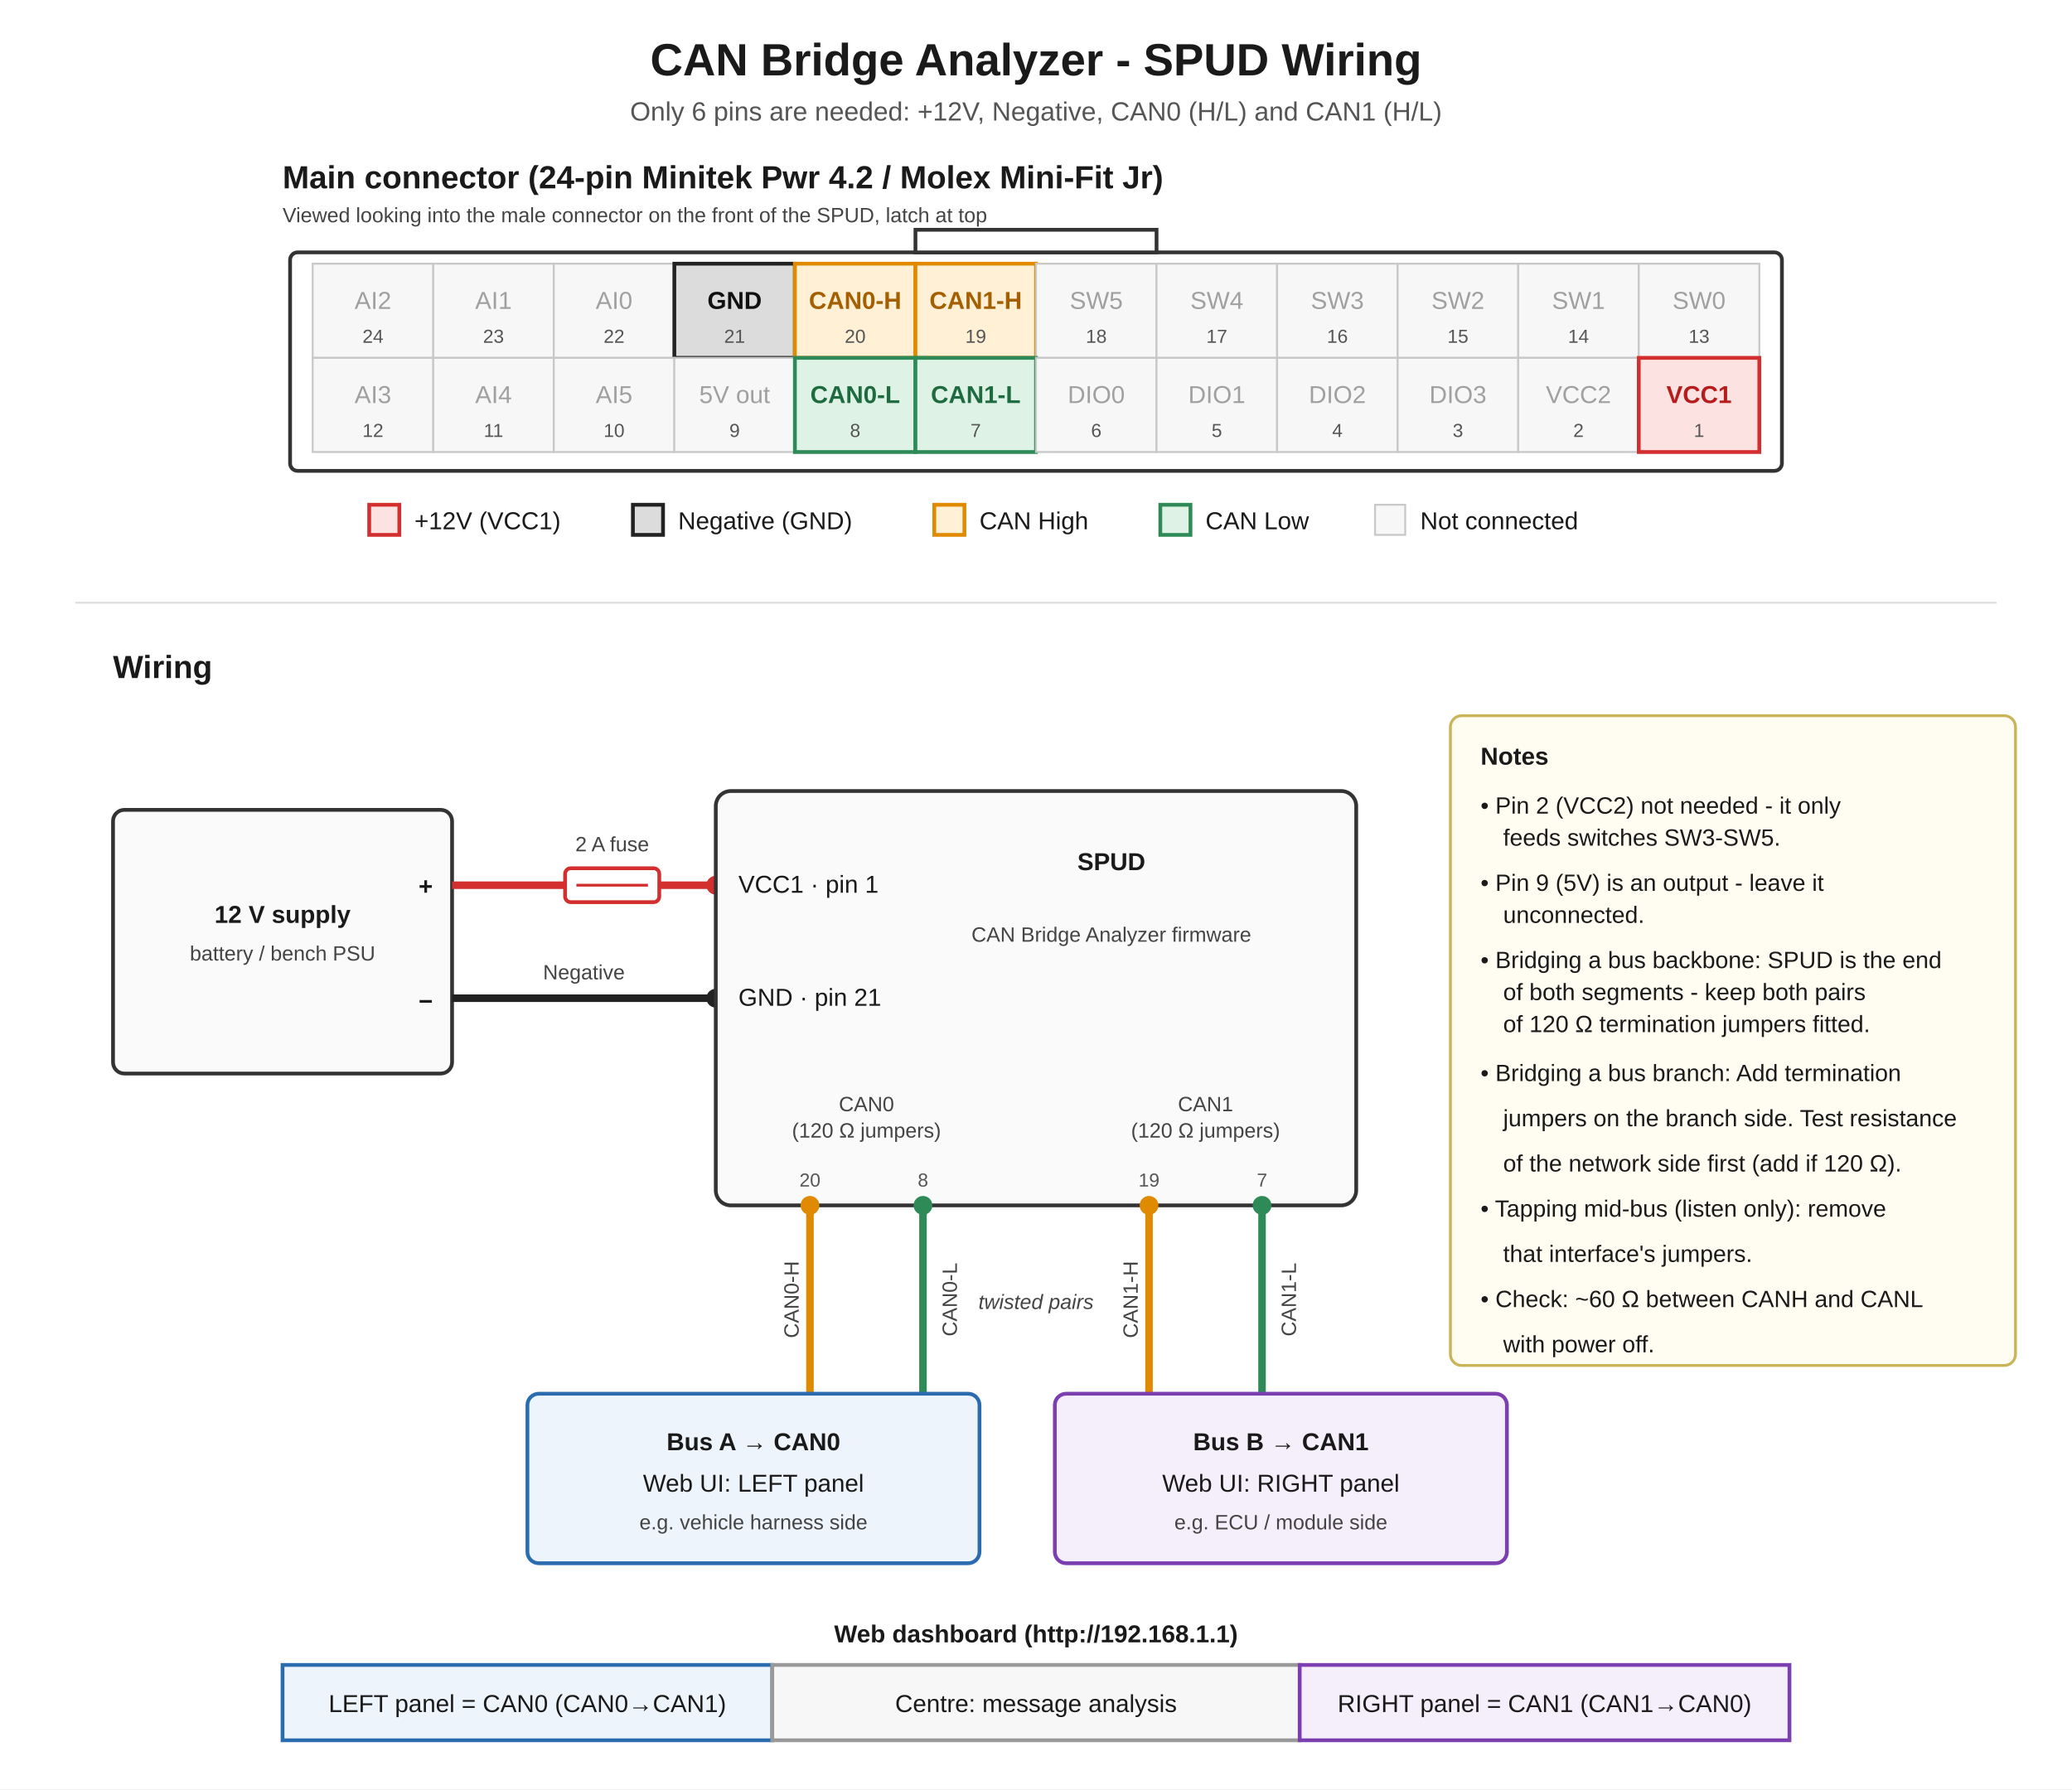
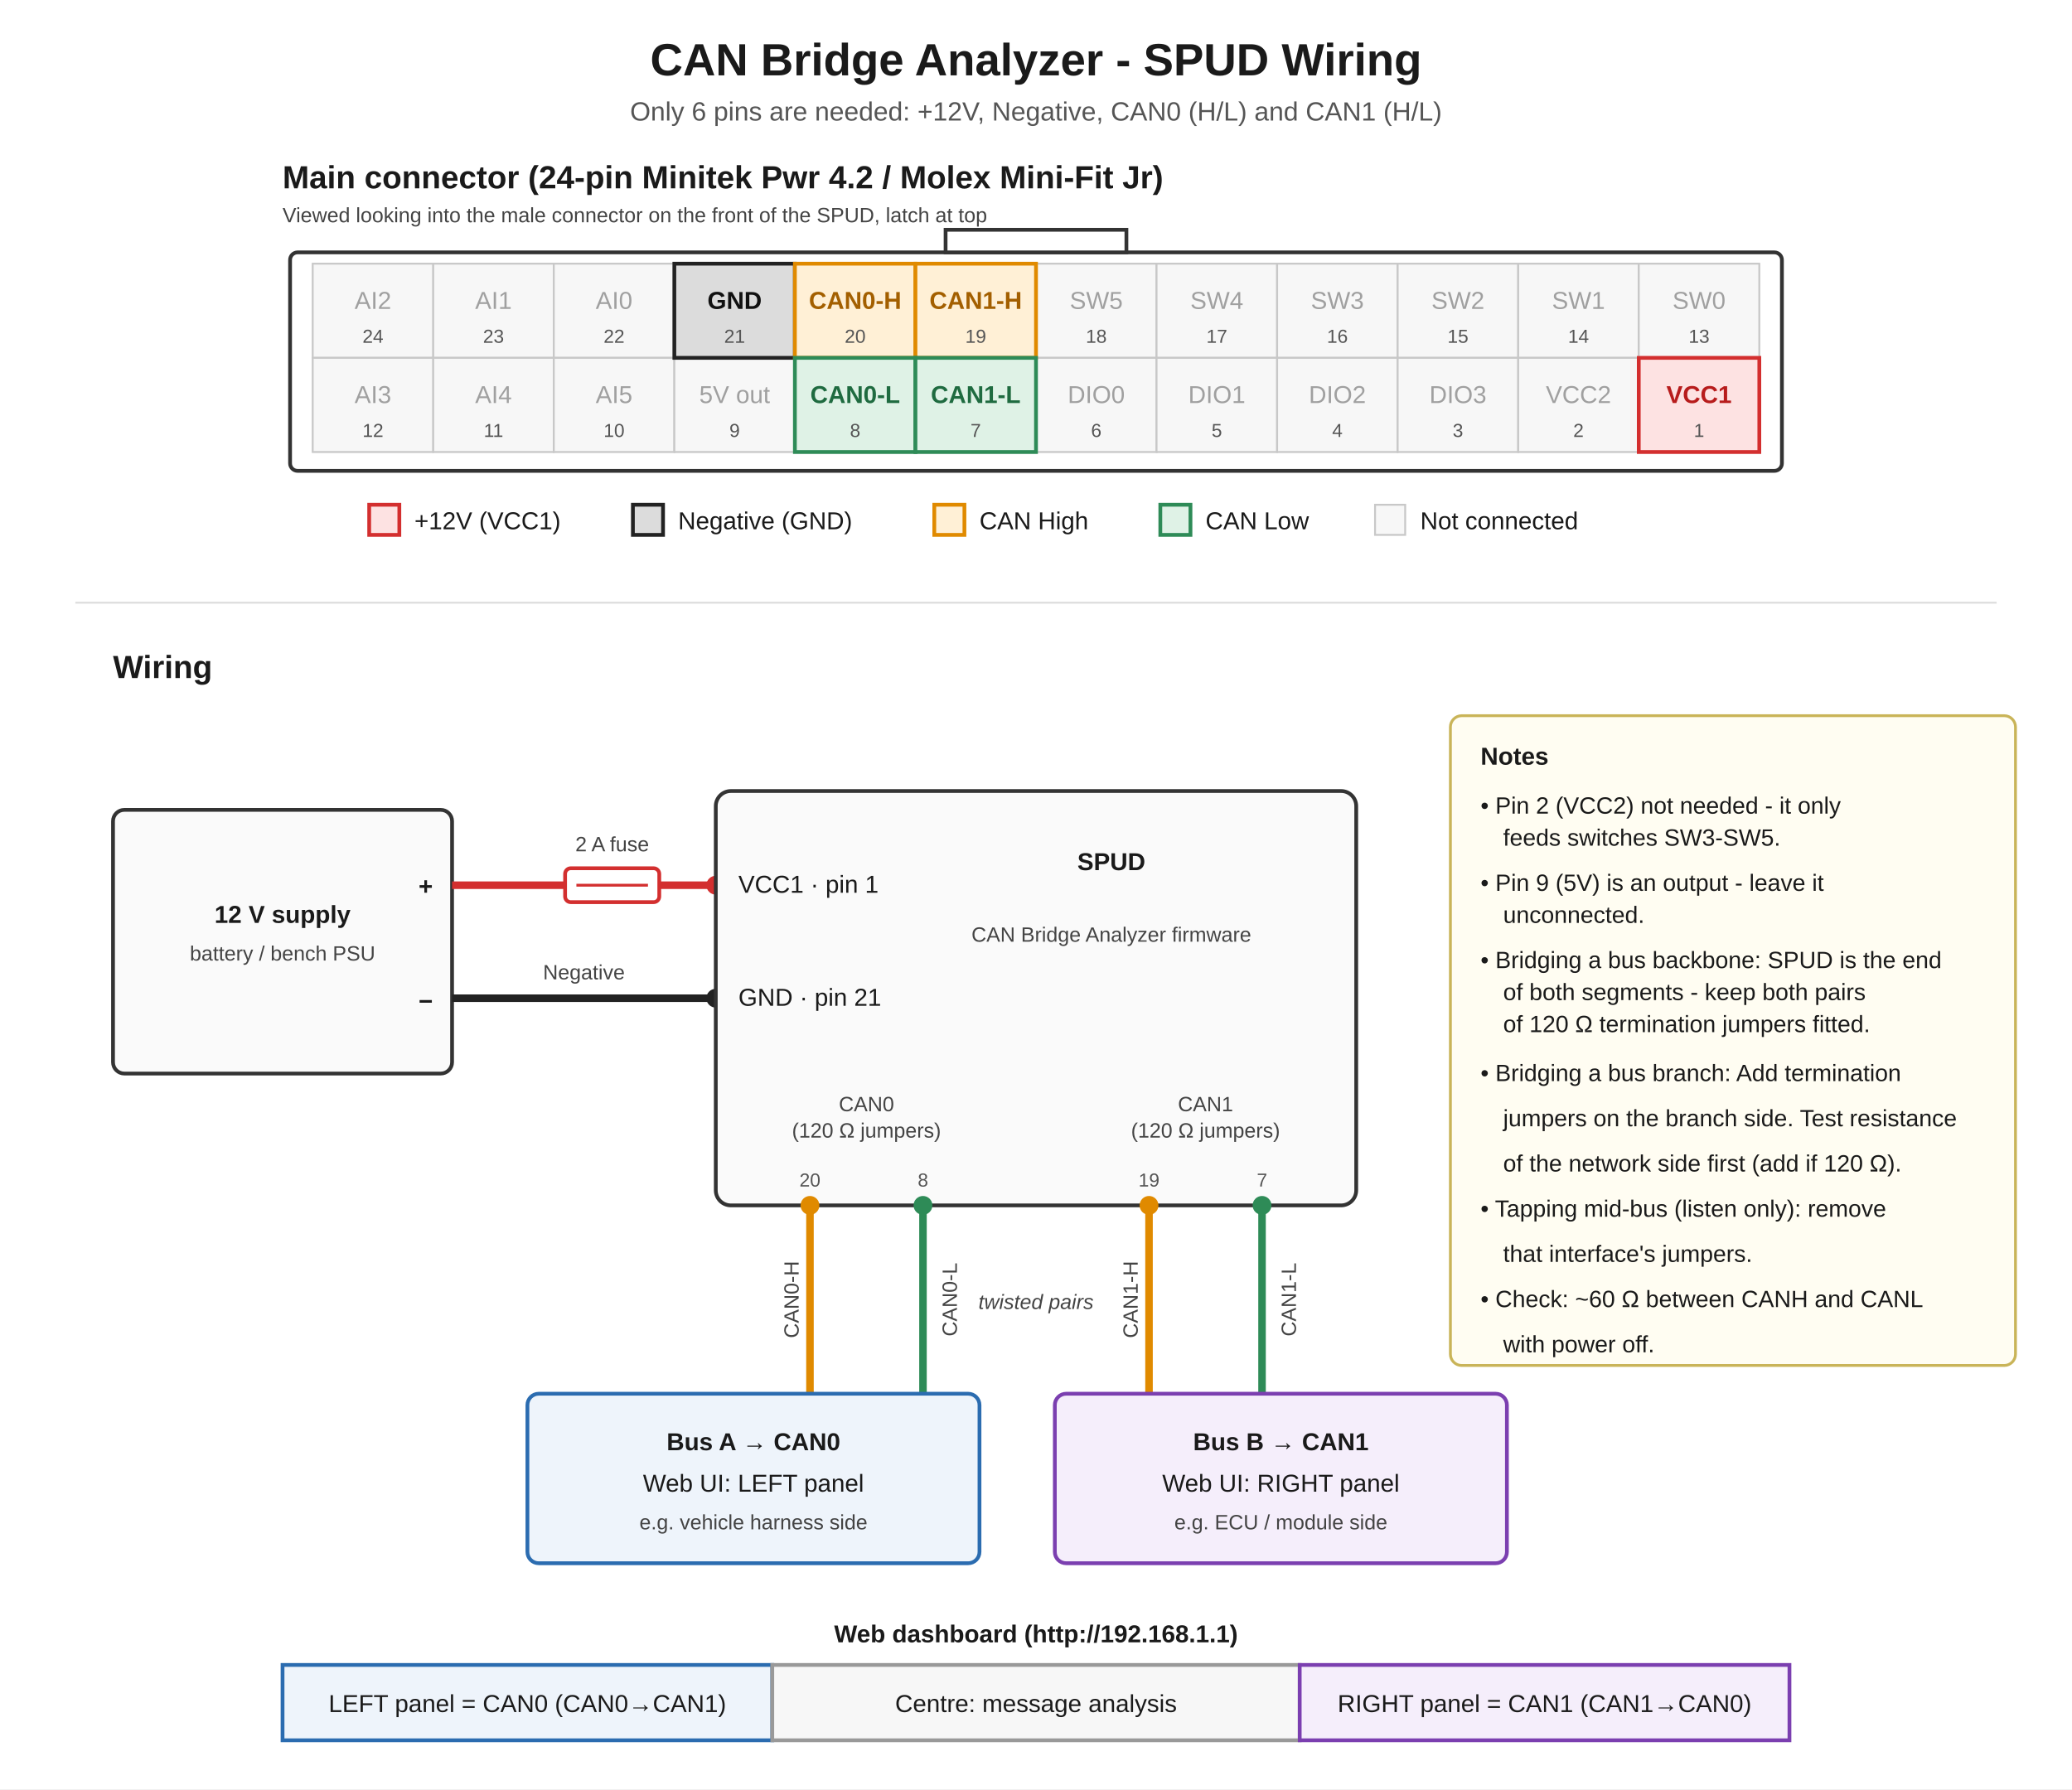
<svg xmlns="http://www.w3.org/2000/svg" viewBox="0 0 1100 950" width="1100" height="950" font-family="Arial, Helvetica, sans-serif">
  <style>
    .title { font-size: 24px; font-weight: bold; fill: #1a1a1a; }
    .sub { font-size: 14px; fill: #555; }
    .h2 { font-size: 17px; font-weight: bold; fill: #1a1a1a; }
    .sig { font-size: 13px; font-weight: bold; text-anchor: middle; }
    .pin { font-size: 10px; text-anchor: middle; fill: #555; }
    .lbl { font-size: 13px; fill: #1a1a1a; }
    .lblb { font-size: 13px; font-weight: bold; fill: #1a1a1a; }
    .small { font-size: 11px; fill: #444; }
    .note { font-size: 12.5px; fill: #1a1a1a; }
    .unused rect { fill: #f7f7f7; stroke: #c8c8c8; }
    .unused text.sig { fill: #a0a0a0; font-weight: normal; }
    .pwr rect { fill: #fde2e2; stroke: #d32f2f; stroke-width: 2; }
    .pwr text.sig { fill: #b71c1c; }
    .gnd rect { fill: #dcdcdc; stroke: #222; stroke-width: 2; }
    .gnd text.sig { fill: #111; }
    .canh rect { fill: #fff0d6; stroke: #e08a00; stroke-width: 2; }
    .canh text.sig { fill: #a35f00; }
    .canl rect { fill: #dff2e6; stroke: #2e8b57; stroke-width: 2; }
    .canl text.sig { fill: #1f6b40; }
    .w-pwr { stroke: #d32f2f; stroke-width: 4; fill: none; }
    .w-gnd { stroke: #222; stroke-width: 4; fill: none; }
    .w-h { stroke: #e08a00; stroke-width: 4; fill: none; }
    .w-l { stroke: #2e8b57; stroke-width: 4; fill: none; }
    .box { fill: #fafafa; stroke: #333; stroke-width: 2; }
  </style>
  <rect x="0" y="0" width="1100" height="950" fill="#ffffff" />
  <text x="550" y="40" class="title" text-anchor="middle">CAN Bridge Analyzer - SPUD Wiring</text>
  <text x="550" y="64" class="sub" text-anchor="middle">Only 6 pins are needed: +12V, Negative, CAN0 (H/L) and CAN1 (H/L)</text>
  <text x="150" y="100" class="h2">Main connector (24-pin Minitek Pwr 4.2 / Molex Mini-Fit Jr)</text>
  <text x="150" y="118" class="small">Viewed looking into the male connector on the front of the SPUD, latch at top</text>
  <rect x="154" y="134" width="792" height="116" rx="4" fill="#ffffff" stroke="#333" stroke-width="2" />
-   <rect x="486" y="122" width="128" height="12" fill="#ffffff" stroke="#333" stroke-width="2" />
+   <rect x="502" y="122" width="96" height="12" fill="#ffffff" stroke="#333" stroke-width="2" />
  <g class="unused">
    <rect x="166" y="140" width="64" height="50" />
    <text x="198" y="164" class="sig">AI2</text>
    <text x="198" y="182" class="pin">24</text>
  </g>
  <g class="unused">
    <rect x="230" y="140" width="64" height="50" />
    <text x="262" y="164" class="sig">AI1</text>
    <text x="262" y="182" class="pin">23</text>
  </g>
  <g class="unused">
    <rect x="294" y="140" width="64" height="50" />
    <text x="326" y="164" class="sig">AI0</text>
    <text x="326" y="182" class="pin">22</text>
+   </g>
+   <g class="unused">
+     <rect x="550" y="140" width="64" height="50" />
+     <text x="582" y="164" class="sig">SW5</text>
+     <text x="582" y="182" class="pin">18</text>
+   </g>
+   <g class="unused">
+     <rect x="614" y="140" width="64" height="50" />
+     <text x="646" y="164" class="sig">SW4</text>
+     <text x="646" y="182" class="pin">17</text>
+   </g>
+   <g class="unused">
+     <rect x="678" y="140" width="64" height="50" />
+     <text x="710" y="164" class="sig">SW3</text>
+     <text x="710" y="182" class="pin">16</text>
+   </g>
+   <g class="unused">
+     <rect x="742" y="140" width="64" height="50" />
+     <text x="774" y="164" class="sig">SW2</text>
+     <text x="774" y="182" class="pin">15</text>
+   </g>
+   <g class="unused">
+     <rect x="806" y="140" width="64" height="50" />
+     <text x="838" y="164" class="sig">SW1</text>
+     <text x="838" y="182" class="pin">14</text>
+   </g>
+   <g class="unused">
+     <rect x="870" y="140" width="64" height="50" />
+     <text x="902" y="164" class="sig">SW0</text>
+     <text x="902" y="182" class="pin">13</text>
+   </g>
+   <g class="unused">
+     <rect x="166" y="190" width="64" height="50" />
+     <text x="198" y="214" class="sig">AI3</text>
+     <text x="198" y="232" class="pin">12</text>
+   </g>
+   <g class="unused">
+     <rect x="230" y="190" width="64" height="50" />
+     <text x="262" y="214" class="sig">AI4</text>
+     <text x="262" y="232" class="pin">11</text>
+   </g>
+   <g class="unused">
+     <rect x="294" y="190" width="64" height="50" />
+     <text x="326" y="214" class="sig">AI5</text>
+     <text x="326" y="232" class="pin">10</text>
+   </g>
+   <g class="unused">
+     <rect x="358" y="190" width="64" height="50" />
+     <text x="390" y="214" class="sig">5V out</text>
+     <text x="390" y="232" class="pin">9</text>
+   </g>
+   <g class="unused">
+     <rect x="550" y="190" width="64" height="50" />
+     <text x="582" y="214" class="sig">DIO0</text>
+     <text x="582" y="232" class="pin">6</text>
+   </g>
+   <g class="unused">
+     <rect x="614" y="190" width="64" height="50" />
+     <text x="646" y="214" class="sig">DIO1</text>
+     <text x="646" y="232" class="pin">5</text>
+   </g>
+   <g class="unused">
+     <rect x="678" y="190" width="64" height="50" />
+     <text x="710" y="214" class="sig">DIO2</text>
+     <text x="710" y="232" class="pin">4</text>
+   </g>
+   <g class="unused">
+     <rect x="742" y="190" width="64" height="50" />
+     <text x="774" y="214" class="sig">DIO3</text>
+     <text x="774" y="232" class="pin">3</text>
+   </g>
+   <g class="unused">
+     <rect x="806" y="190" width="64" height="50" />
+     <text x="838" y="214" class="sig">VCC2</text>
+     <text x="838" y="232" class="pin">2</text>
  </g>
  <g class="gnd">
    <rect x="358" y="140" width="64" height="50" />
    <text x="390" y="164" class="sig">GND</text>
    <text x="390" y="182" class="pin">21</text>
  </g>
  <g class="canh">
    <rect x="422" y="140" width="64" height="50" />
    <text x="454" y="164" class="sig">CAN0-H</text>
    <text x="454" y="182" class="pin">20</text>
  </g>
  <g class="canh">
    <rect x="486" y="140" width="64" height="50" />
    <text x="518" y="164" class="sig">CAN1-H</text>
    <text x="518" y="182" class="pin">19</text>
  </g>
-   <g class="unused">
-     <rect x="550" y="140" width="64" height="50" />
-     <text x="582" y="164" class="sig">SW5</text>
-     <text x="582" y="182" class="pin">18</text>
-   </g>
-   <g class="unused">
-     <rect x="614" y="140" width="64" height="50" />
-     <text x="646" y="164" class="sig">SW4</text>
-     <text x="646" y="182" class="pin">17</text>
-   </g>
-   <g class="unused">
-     <rect x="678" y="140" width="64" height="50" />
-     <text x="710" y="164" class="sig">SW3</text>
-     <text x="710" y="182" class="pin">16</text>
-   </g>
-   <g class="unused">
-     <rect x="742" y="140" width="64" height="50" />
-     <text x="774" y="164" class="sig">SW2</text>
-     <text x="774" y="182" class="pin">15</text>
-   </g>
-   <g class="unused">
-     <rect x="806" y="140" width="64" height="50" />
-     <text x="838" y="164" class="sig">SW1</text>
-     <text x="838" y="182" class="pin">14</text>
-   </g>
-   <g class="unused">
-     <rect x="870" y="140" width="64" height="50" />
-     <text x="902" y="164" class="sig">SW0</text>
-     <text x="902" y="182" class="pin">13</text>
-   </g>
-   <g class="unused">
-     <rect x="166" y="190" width="64" height="50" />
-     <text x="198" y="214" class="sig">AI3</text>
-     <text x="198" y="232" class="pin">12</text>
-   </g>
-   <g class="unused">
-     <rect x="230" y="190" width="64" height="50" />
-     <text x="262" y="214" class="sig">AI4</text>
-     <text x="262" y="232" class="pin">11</text>
-   </g>
-   <g class="unused">
-     <rect x="294" y="190" width="64" height="50" />
-     <text x="326" y="214" class="sig">AI5</text>
-     <text x="326" y="232" class="pin">10</text>
-   </g>
-   <g class="unused">
-     <rect x="358" y="190" width="64" height="50" />
-     <text x="390" y="214" class="sig">5V out</text>
-     <text x="390" y="232" class="pin">9</text>
-   </g>
  <g class="canl">
    <rect x="422" y="190" width="64" height="50" />
    <text x="454" y="214" class="sig">CAN0-L</text>
    <text x="454" y="232" class="pin">8</text>
  </g>
  <g class="canl">
    <rect x="486" y="190" width="64" height="50" />
    <text x="518" y="214" class="sig">CAN1-L</text>
    <text x="518" y="232" class="pin">7</text>
-   </g>
-   <g class="unused">
-     <rect x="550" y="190" width="64" height="50" />
-     <text x="582" y="214" class="sig">DIO0</text>
-     <text x="582" y="232" class="pin">6</text>
-   </g>
-   <g class="unused">
-     <rect x="614" y="190" width="64" height="50" />
-     <text x="646" y="214" class="sig">DIO1</text>
-     <text x="646" y="232" class="pin">5</text>
-   </g>
-   <g class="unused">
-     <rect x="678" y="190" width="64" height="50" />
-     <text x="710" y="214" class="sig">DIO2</text>
-     <text x="710" y="232" class="pin">4</text>
-   </g>
-   <g class="unused">
-     <rect x="742" y="190" width="64" height="50" />
-     <text x="774" y="214" class="sig">DIO3</text>
-     <text x="774" y="232" class="pin">3</text>
-   </g>
-   <g class="unused">
-     <rect x="806" y="190" width="64" height="50" />
-     <text x="838" y="214" class="sig">VCC2</text>
-     <text x="838" y="232" class="pin">2</text>
  </g>
  <g class="pwr">
    <rect x="870" y="190" width="64" height="50" />
    <text x="902" y="214" class="sig">VCC1</text>
    <text x="902" y="232" class="pin">1</text>
  </g>
  <g transform="translate(0,280)">
    <rect x="196" y="-12" width="16" height="16" fill="#fde2e2" stroke="#d32f2f" stroke-width="2" />
    <text x="220" y="1" class="lbl">+12V (VCC1)</text>
    <rect x="336" y="-12" width="16" height="16" fill="#dcdcdc" stroke="#222" stroke-width="2" />
    <text x="360" y="1" class="lbl">Negative (GND)</text>
    <rect x="496" y="-12" width="16" height="16" fill="#fff0d6" stroke="#e08a00" stroke-width="2" />
    <text x="520" y="1" class="lbl">CAN High</text>
    <rect x="616" y="-12" width="16" height="16" fill="#dff2e6" stroke="#2e8b57" stroke-width="2" />
    <text x="640" y="1" class="lbl">CAN Low</text>
    <rect x="730" y="-12" width="16" height="16" fill="#f7f7f7" stroke="#c8c8c8" />
    <text x="754" y="1" class="lbl">Not connected</text>
  </g>
  <line x1="40" y1="320" x2="1060" y2="320" stroke="#ddd" stroke-width="1" />
  <text x="60" y="360" class="h2">Wiring</text>
  <rect x="60" y="430" width="180" height="140" rx="6" class="box" />
  <text x="150" y="490" class="lblb" text-anchor="middle">12 V supply</text>
  <text x="150" y="510" class="small" text-anchor="middle">battery / bench PSU</text>
  <text x="226" y="475" class="lblb" text-anchor="middle" fill="#d32f2f">+</text>
  <text x="226" y="536" class="lblb" text-anchor="middle">−</text>
  <path d="M240,470 H300" class="w-pwr" />
  <rect x="300" y="461" width="50" height="18" rx="3" fill="#fff" stroke="#d32f2f" stroke-width="2" />
  <line x1="306" y1="470" x2="344" y2="470" stroke="#d32f2f" stroke-width="1.5" />
  <text x="325" y="452" class="small" text-anchor="middle">2 A fuse</text>
  <path d="M350,470 H380" class="w-pwr" />
  <circle cx="380" cy="470" r="5" fill="#d32f2f" />
  <path d="M240,530 H380" class="w-gnd" />
  <circle cx="380" cy="530" r="5" fill="#222" />
  <text x="310" y="520" class="small" text-anchor="middle">Negative</text>
  <rect x="380" y="420" width="340" height="220" rx="8" class="box" />
  <text x="590" y="462" class="lblb" text-anchor="middle" font-size="16">SPUD</text>
  <text x="590" y="500" class="small" text-anchor="middle">CAN Bridge Analyzer firmware</text>
  <text x="392" y="474" class="lbl">VCC1 · pin 1</text>
  <text x="392" y="534" class="lbl">GND · pin 21</text>
  <text x="460" y="590" class="small" text-anchor="middle">CAN0</text>
  <text x="460" y="604" class="small" text-anchor="middle">(120 Ω jumpers)</text>
  <text x="640" y="590" class="small" text-anchor="middle">CAN1</text>
  <text x="640" y="604" class="small" text-anchor="middle">(120 Ω jumpers)</text>
  <text x="430" y="630" class="pin">20</text>
  <text x="490" y="630" class="pin">8</text>
  <text x="610" y="630" class="pin">19</text>
  <text x="670" y="630" class="pin">7</text>
  <path d="M430,640 V740" class="w-h" />
  <path d="M490,640 V740" class="w-l" />
  <circle cx="430" cy="640" r="5" fill="#e08a00" />
  <circle cx="490" cy="640" r="5" fill="#2e8b57" />
  <text transform="translate(424,690) rotate(-90)" class="small" text-anchor="middle">CAN0-H</text>
  <text transform="translate(508,690) rotate(-90)" class="small" text-anchor="middle">CAN0-L</text>
  <path d="M610,640 V740" class="w-h" />
  <path d="M670,640 V740" class="w-l" />
  <circle cx="610" cy="640" r="5" fill="#e08a00" />
  <circle cx="670" cy="640" r="5" fill="#2e8b57" />
  <text transform="translate(604,690) rotate(-90)" class="small" text-anchor="middle">CAN1-H</text>
  <text transform="translate(688,690) rotate(-90)" class="small" text-anchor="middle">CAN1-L</text>
  <text x="550" y="695" class="small" text-anchor="middle" font-style="italic">twisted pairs</text>
  <rect x="280" y="740" width="240" height="90" rx="6" fill="#eef4fb" stroke="#2b6cb0" stroke-width="2" />
  <text x="400" y="770" class="lblb" text-anchor="middle">Bus A → CAN0</text>
  <text x="400" y="792" class="lbl" text-anchor="middle" fill="#2b6cb0">Web UI: LEFT panel</text>
  <text x="400" y="812" class="small" text-anchor="middle">e.g. vehicle harness side</text>
  <rect x="560" y="740" width="240" height="90" rx="6" fill="#f5eefb" stroke="#7b3fb0" stroke-width="2" />
  <text x="680" y="770" class="lblb" text-anchor="middle">Bus B → CAN1</text>
  <text x="680" y="792" class="lbl" text-anchor="middle" fill="#7b3fb0">Web UI: RIGHT panel</text>
  <text x="680" y="812" class="small" text-anchor="middle">e.g. ECU / module side</text>
  <rect x="770" y="380" width="300" height="345" rx="6" fill="#fffdf2" stroke="#c9b458" stroke-width="1.5" />
  <text x="786" y="406" class="lblb">Notes</text>
  <text x="786" y="432" class="note">• Pin 2 (VCC2) not needed - it only</text>
  <text x="798" y="449" class="note">feeds switches SW3-SW5.</text>
  <text x="786" y="473" class="note">• Pin 9 (5V) is an output - leave it</text>
  <text x="798" y="490" class="note">unconnected.</text>
  <text x="786" y="514" class="note">• Bridging a bus backbone: SPUD is the end</text>
  <text x="798" y="531" class="note">of both segments - keep both pairs</text>
  <text x="798" y="548" class="note">of 120 Ω termination jumpers fitted.</text>
  <text x="786" y="574" class="note">• Bridging a bus branch: Add termination</text>
  <text x="798" y="598" class="note">jumpers on the branch side. Test resistance</text>
  <text x="798" y="622" class="note">of the network side first (add if 120 Ω).</text>
  <text x="786" y="646" class="note">• Tapping mid-bus (listen only): remove</text>
  <text x="798" y="670" class="note">that interface's jumpers.</text>
  <text x="786" y="694" class="note">• Check: ~60 Ω between CANH and CANL</text>
  <text x="798" y="718" class="note">with power off.</text>
  <text x="550" y="872" class="lblb" text-anchor="middle">Web dashboard (http://192.168.1.1)</text>
  <rect x="150" y="884" width="260" height="40" fill="#eef4fb" stroke="#2b6cb0" stroke-width="2" />
  <text x="280" y="909" class="lbl" text-anchor="middle">LEFT panel = CAN0 (CAN0→CAN1)</text>
  <rect x="410" y="884" width="280" height="40" fill="#f7f7f7" stroke="#999" stroke-width="2" />
  <text x="550" y="909" class="lbl" text-anchor="middle" fill="#666">Centre: message analysis</text>
  <rect x="690" y="884" width="260" height="40" fill="#f5eefb" stroke="#7b3fb0" stroke-width="2" />
  <text x="820" y="909" class="lbl" text-anchor="middle">RIGHT panel = CAN1 (CAN1→CAN0)</text>
</svg>
